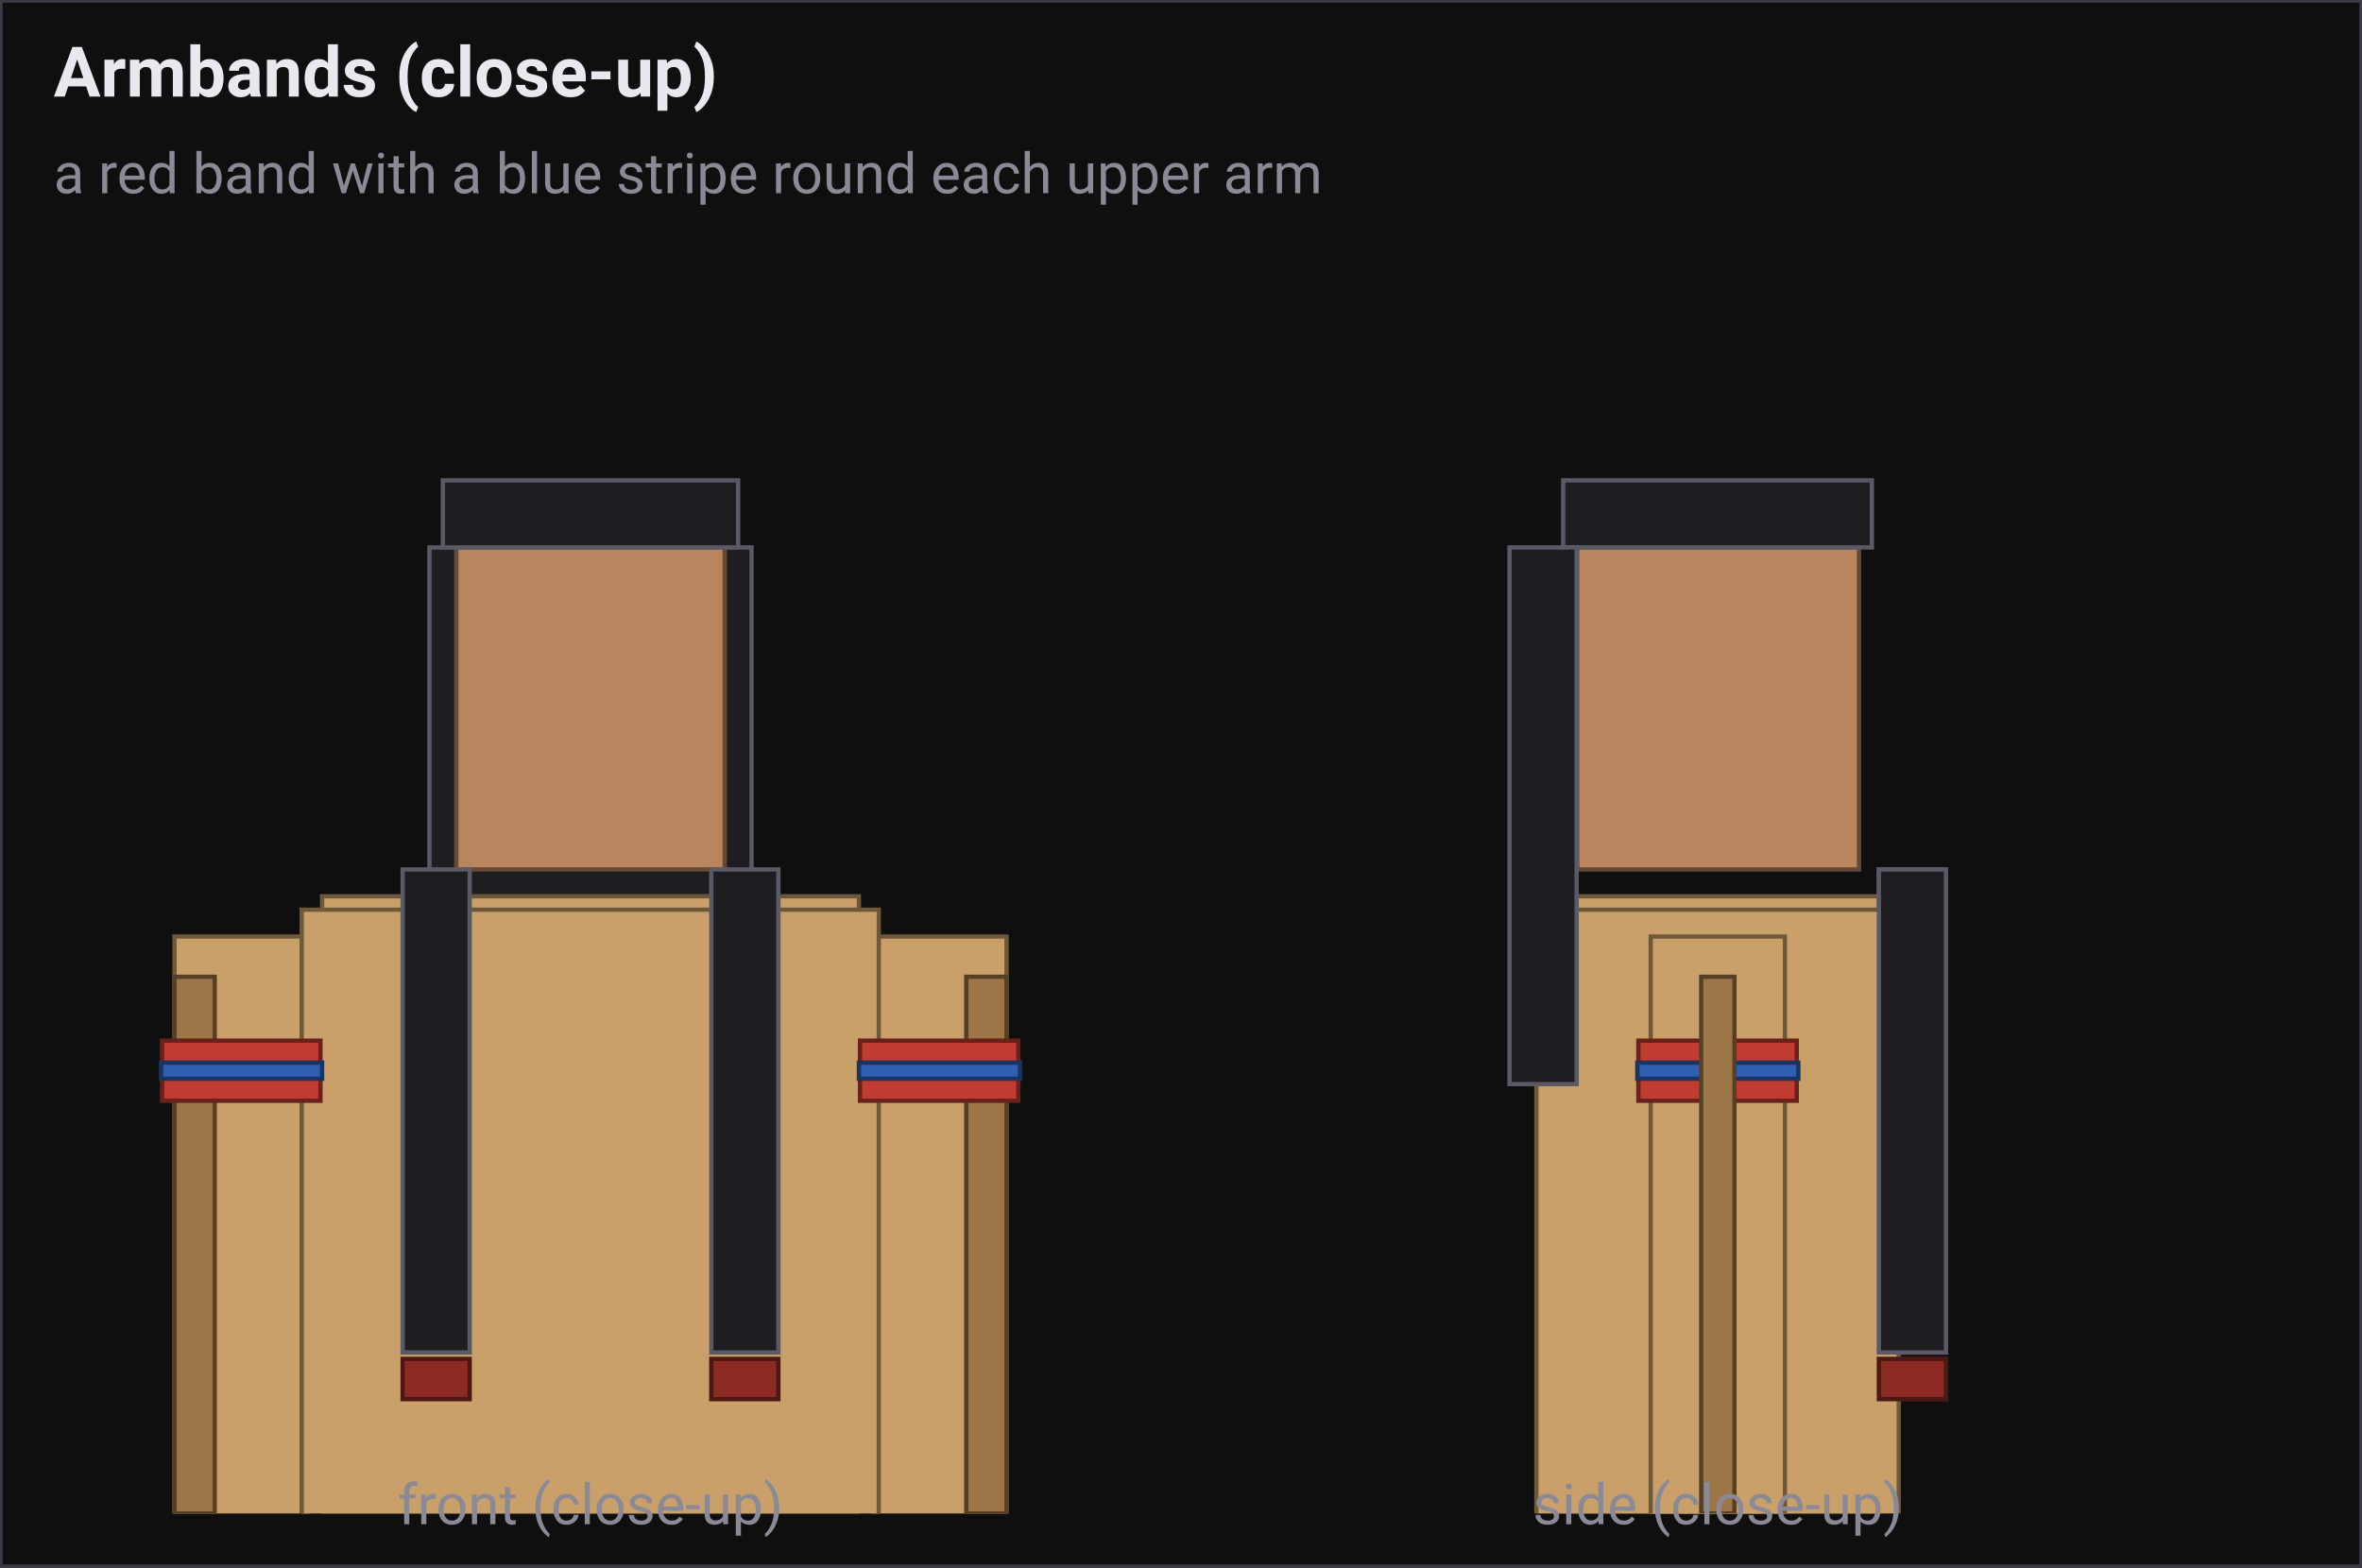
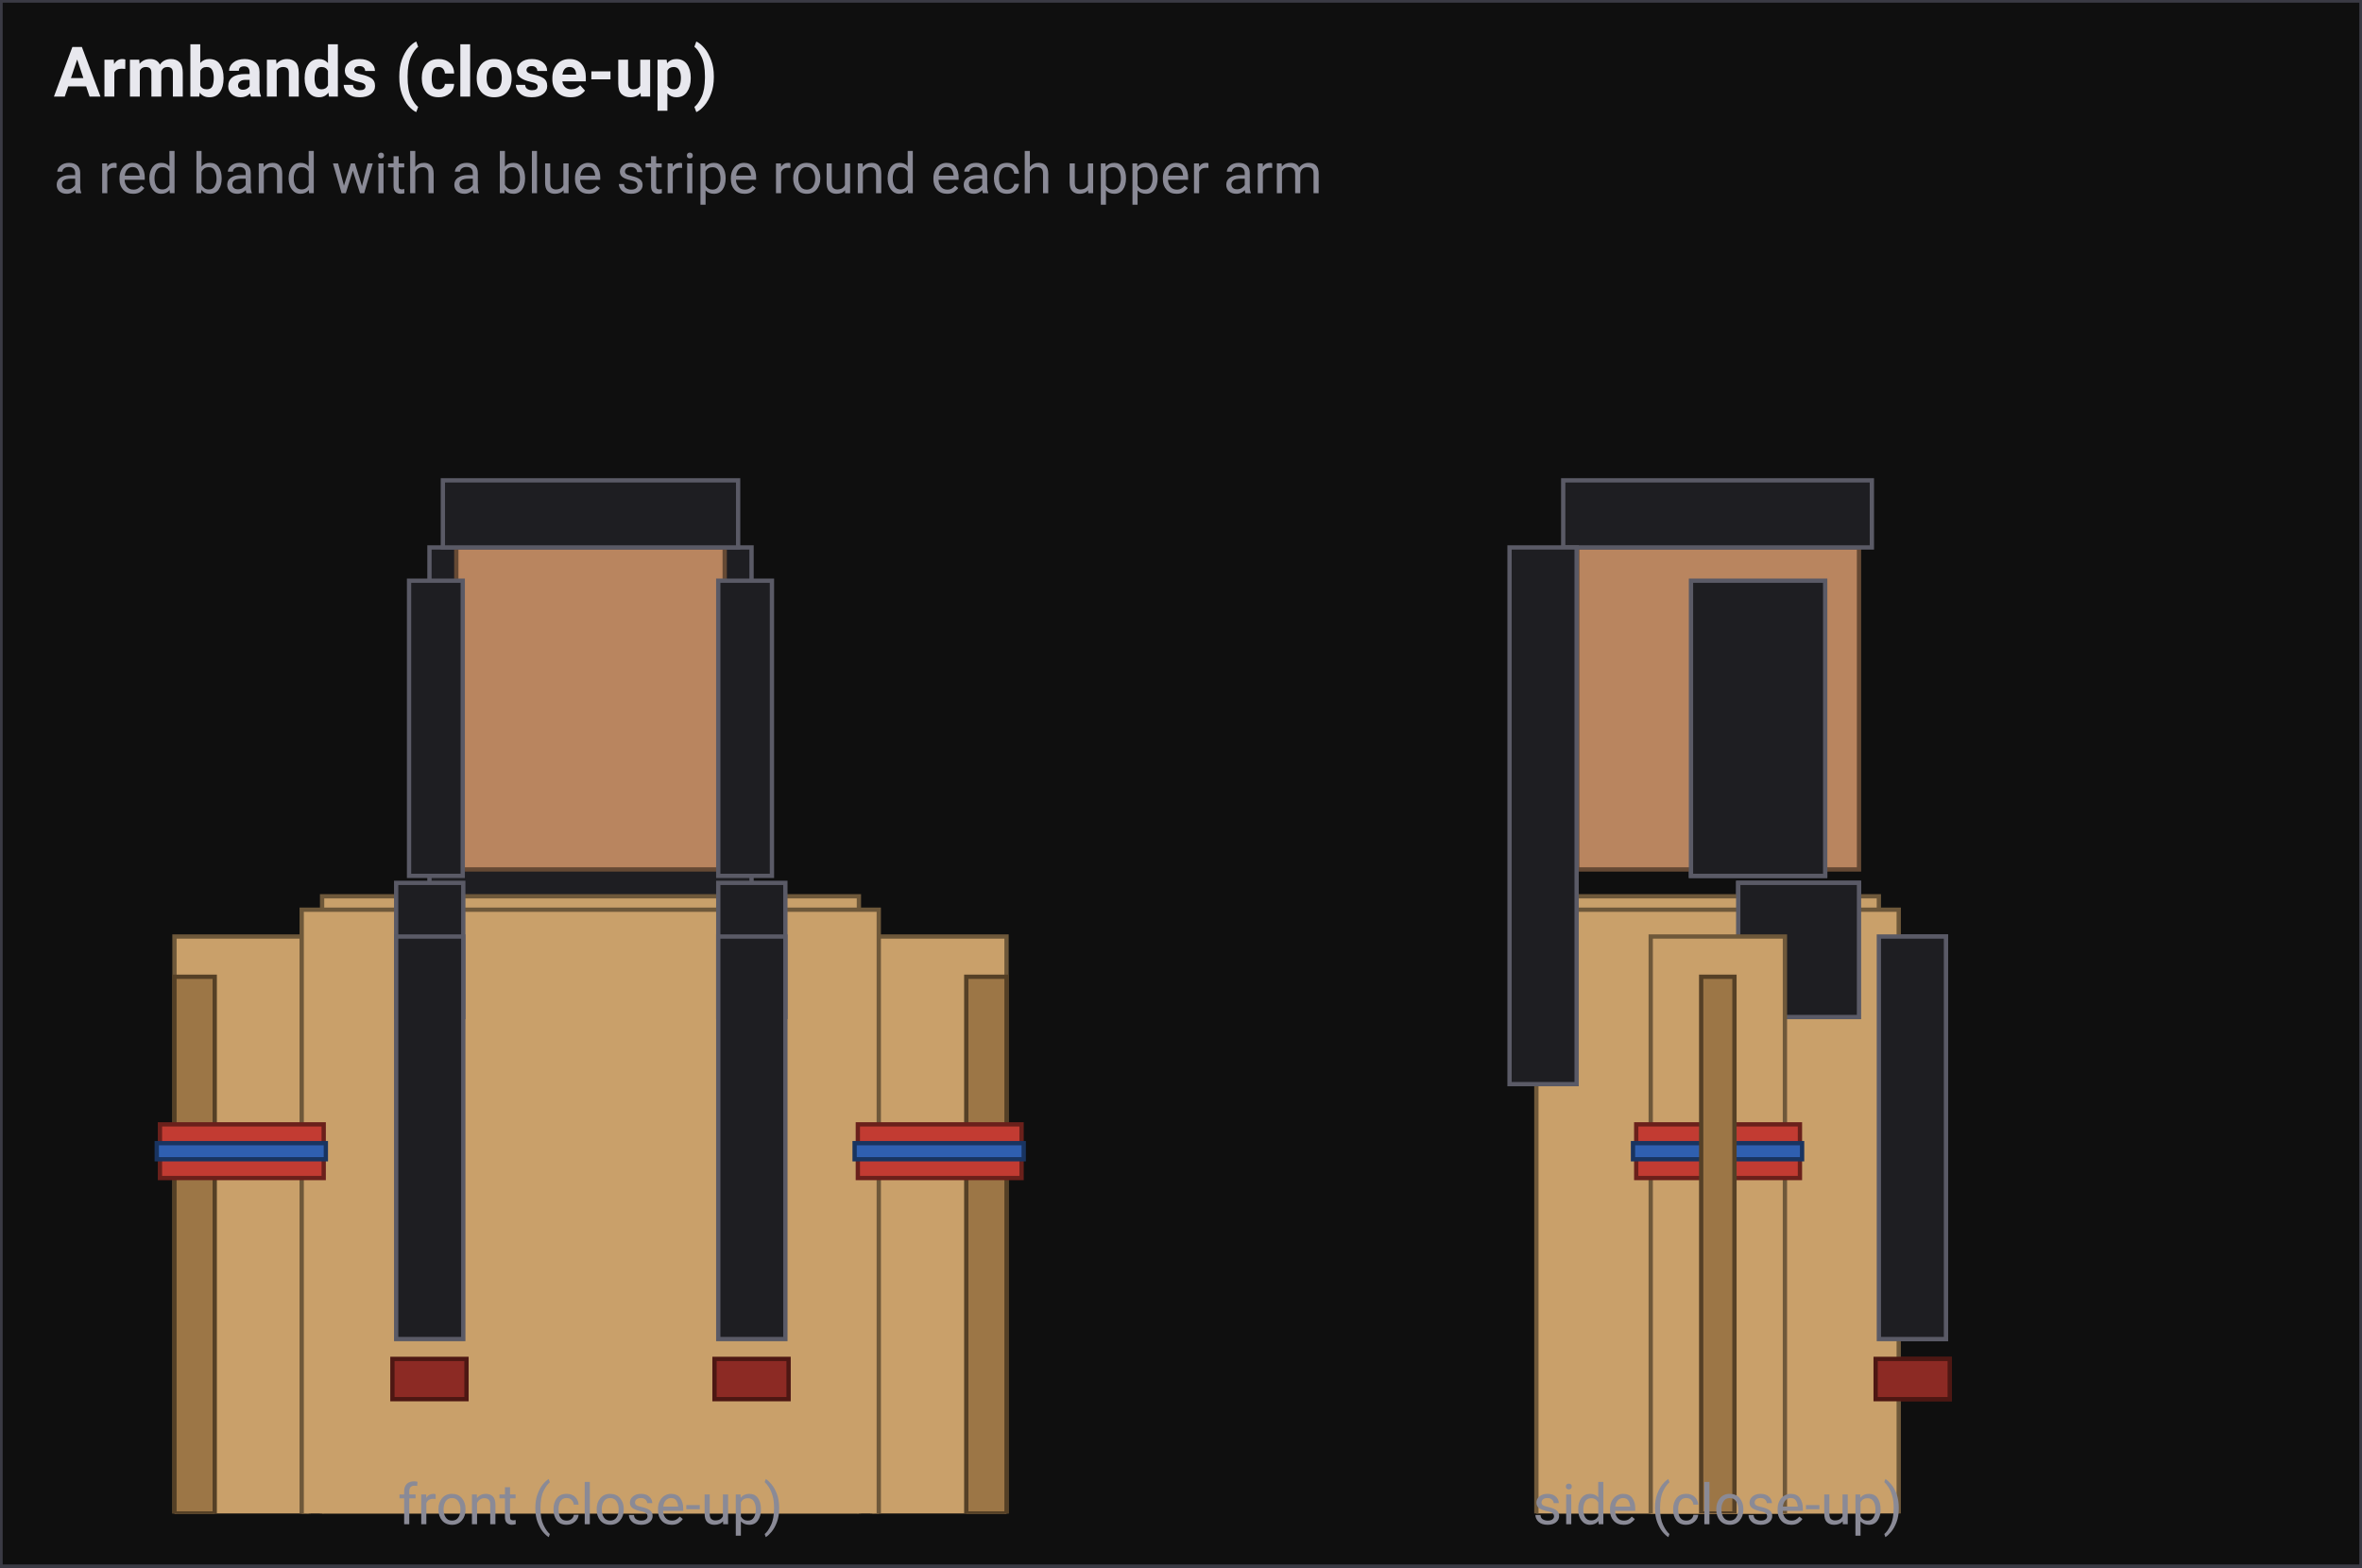
<svg xmlns="http://www.w3.org/2000/svg" width="440" height="292" viewBox="0 0 440 292">
  <rect x="0" y="0" width="440" height="292" fill="#1B1B1F" rx="0" opacity="1" />
  <rect x="0" y="0" width="440" height="292" fill="#0F0F0F" rx="0" stroke="#3A3A44" stroke-width="1" opacity="1" />
  <text x="10" y="18" fill="#E8E8EE" font-size="13" font-family="Roboto, Segoe UI, Arial, sans-serif" text-anchor="start" font-weight="bold" xml:space="preserve">Armbands (close-up)</text>
  <svg x="0" y="50" width="440" height="232" overflow="hidden">
    <rect x="146.2" y="247.0" width="7.5" height="30.0" fill="#9C7646" rx="0" stroke="#554026" stroke-width="0.8" opacity="1" />
    <rect x="126.2" y="247.0" width="7.5" height="30.0" fill="#9C7646" rx="0" stroke="#554026" stroke-width="0.8" opacity="1" />
    <rect x="106.2" y="247.0" width="7.5" height="30.0" fill="#9C7646" rx="0" stroke="#554026" stroke-width="0.8" opacity="1" />
    <rect x="86.2" y="247.0" width="7.5" height="30.0" fill="#9C7646" rx="0" stroke="#554026" stroke-width="0.8" opacity="1" />
    <rect x="66.2" y="247.0" width="7.5" height="30.0" fill="#9C7646" rx="0" stroke="#554026" stroke-width="0.8" opacity="1" />
    <rect x="80.0" y="52.0" width="60.0" height="100.0" fill="#1E1E22" rx="0" stroke="#5A5A66" stroke-width="0.8" opacity="1" />
    <rect x="62.5" y="257.0" width="40.0" height="220.0" fill="#9C7646" rx="0" stroke="#554026" stroke-width="0.8" opacity="1" />
    <rect x="117.5" y="257.0" width="40.0" height="220.0" fill="#9C7646" rx="0" stroke="#554026" stroke-width="0.8" opacity="1" />
    <rect x="60.0" y="117.0" width="100.0" height="140.0" fill="#C9A06A" rx="0" stroke="#6E583A" stroke-width="0.8" opacity="1" />
    <rect x="85.0" y="52.0" width="50.0" height="60.0" fill="#B9855F" rx="0" stroke="#654934" stroke-width="0.8" opacity="1" />
    <rect x="32.5" y="124.5" width="25.0" height="155.0" fill="#C9A06A" rx="0" stroke="#6E583A" stroke-width="0.8" opacity="1" />
    <rect x="162.5" y="124.5" width="25.0" height="155.0" fill="#C9A06A" rx="0" stroke="#6E583A" stroke-width="0.8" opacity="1" />
    <rect x="56.2" y="119.5" width="107.5" height="125.0" fill="#C9A06A" rx="0" stroke="#6E583A" stroke-width="0.8" opacity="1" />
    <rect x="32.5" y="132.0" width="7.5" height="100.0" fill="#9C7646" rx="0" stroke="#554026" stroke-width="0.8" opacity="1" />
    <rect x="180.0" y="132.0" width="7.5" height="100.0" fill="#9C7646" rx="0" stroke="#554026" stroke-width="0.8" opacity="1" />
-     <rect x="30.2" y="143.9" width="29.5" height="11.2" fill="#C23B32" rx="0" stroke="#6A201B" stroke-width="0.8" opacity="1" />
-     <rect x="160.2" y="143.9" width="29.5" height="11.2" fill="#C23B32" rx="0" stroke="#6A201B" stroke-width="0.8" opacity="1" />
-     <rect x="30.0" y="148.0" width="30.0" height="3.0" fill="#2F5FB0" rx="0" stroke="#193460" stroke-width="0.8" opacity="1" />
-     <rect x="160.0" y="148.0" width="30.0" height="3.0" fill="#2F5FB0" rx="0" stroke="#193460" stroke-width="0.8" opacity="1" />
+     <rect x="29.8" y="159.5" width="30.5" height="10.0" fill="#C23B32" rx="0" stroke="#6A201B" stroke-width="0.8" opacity="1" />
+     <rect x="159.8" y="159.5" width="30.5" height="10.0" fill="#C23B32" rx="0" stroke="#6A201B" stroke-width="0.8" opacity="1" />
+     <rect x="29.2" y="163.0" width="31.5" height="3.0" fill="#2F5FB0" rx="0" stroke="#193460" stroke-width="0.8" opacity="1" />
+     <rect x="159.2" y="163.0" width="31.5" height="3.0" fill="#2F5FB0" rx="0" stroke="#193460" stroke-width="0.8" opacity="1" />
    <rect x="82.5" y="39.5" width="55.0" height="12.5" fill="#1E1E22" rx="0" stroke="#5A5A66" stroke-width="0.8" opacity="1" />
+     <rect x="76.2" y="58.2" width="10.0" height="55.0" fill="#1E1E22" rx="0" stroke="#5A5A66" stroke-width="0.8" opacity="1" />
+     <rect x="133.8" y="58.2" width="10.0" height="55.0" fill="#1E1E22" rx="0" stroke="#5A5A66" stroke-width="0.8" opacity="1" />
+     <rect x="73.8" y="114.5" width="12.5" height="25.0" fill="#1E1E22" rx="0" stroke="#5A5A66" stroke-width="0.8" opacity="1" />
+     <rect x="133.8" y="114.5" width="12.5" height="25.0" fill="#1E1E22" rx="0" stroke="#5A5A66" stroke-width="0.8" opacity="1" />
    <rect x="146.2" y="247.0" width="7.5" height="30.0" fill="#9C7646" rx="0" stroke="#554026" stroke-width="0.8" opacity="1" />
    <rect x="126.2" y="247.0" width="7.5" height="30.0" fill="#9C7646" rx="0" stroke="#554026" stroke-width="0.8" opacity="1" />
    <rect x="106.2" y="247.0" width="7.5" height="30.0" fill="#9C7646" rx="0" stroke="#554026" stroke-width="0.8" opacity="1" />
    <rect x="86.2" y="247.0" width="7.5" height="30.0" fill="#9C7646" rx="0" stroke="#554026" stroke-width="0.8" opacity="1" />
    <rect x="66.2" y="247.0" width="7.5" height="30.0" fill="#9C7646" rx="0" stroke="#554026" stroke-width="0.8" opacity="1" />
-     <rect x="75.0" y="112.0" width="12.5" height="90.0" fill="#1E1E22" rx="0" stroke="#5A5A66" stroke-width="0.8" opacity="1" />
-     <rect x="75.0" y="203.2" width="12.5" height="7.5" fill="#8C2A24" rx="0" stroke="#4D1713" stroke-width="0.8" opacity="1" />
-     <rect x="132.5" y="112.0" width="12.5" height="90.0" fill="#1E1E22" rx="0" stroke="#5A5A66" stroke-width="0.8" opacity="1" />
-     <rect x="132.5" y="203.2" width="12.5" height="7.5" fill="#8C2A24" rx="0" stroke="#4D1713" stroke-width="0.8" opacity="1" />
+     <rect x="73.8" y="124.5" width="12.5" height="75.0" fill="#1E1E22" rx="0" stroke="#5A5A66" stroke-width="0.8" opacity="1" />
+     <rect x="73.1" y="203.2" width="13.8" height="7.5" fill="#8C2A24" rx="0" stroke="#4D1713" stroke-width="0.8" opacity="1" />
+     <rect x="133.8" y="124.5" width="12.5" height="75.0" fill="#1E1E22" rx="0" stroke="#5A5A66" stroke-width="0.8" opacity="1" />
+     <rect x="133.1" y="203.2" width="13.8" height="7.5" fill="#8C2A24" rx="0" stroke="#4D1713" stroke-width="0.8" opacity="1" />
    <rect x="316.9" y="132.0" width="6.2" height="100.0" fill="#9C7646" rx="0" stroke="#554026" stroke-width="0.8" opacity="1" />
    <rect x="307.5" y="124.5" width="25.0" height="155.0" fill="#C9A06A" rx="0" stroke="#6E583A" stroke-width="0.8" opacity="1" />
-     <rect x="305.2" y="143.9" width="29.5" height="11.2" fill="#C23B32" rx="0" stroke="#6A201B" stroke-width="0.8" opacity="1" />
-     <rect x="305.0" y="148.0" width="30.0" height="3.0" fill="#2F5FB0" rx="0" stroke="#193460" stroke-width="0.8" opacity="1" />
+     <rect x="304.8" y="159.5" width="30.5" height="10.0" fill="#C23B32" rx="0" stroke="#6A201B" stroke-width="0.8" opacity="1" />
+     <rect x="304.2" y="163.0" width="31.5" height="3.0" fill="#2F5FB0" rx="0" stroke="#193460" stroke-width="0.8" opacity="1" />
    <rect x="351.2" y="247.0" width="5.0" height="30.0" fill="#9C7646" rx="0" stroke="#554026" stroke-width="0.8" opacity="1" />
    <rect x="283.8" y="247.0" width="5.0" height="30.0" fill="#9C7646" rx="0" stroke="#554026" stroke-width="0.8" opacity="1" />
-     <rect x="350.0" y="112.0" width="12.5" height="90.0" fill="#1E1E22" rx="0" stroke="#5A5A66" stroke-width="0.8" opacity="1" />
-     <rect x="350.0" y="203.2" width="12.5" height="7.5" fill="#8C2A24" rx="0" stroke="#4D1713" stroke-width="0.8" opacity="1" />
+     <rect x="323.8" y="114.5" width="22.5" height="25.0" fill="#1E1E22" rx="0" stroke="#5A5A66" stroke-width="0.8" opacity="1" />
+     <rect x="350.0" y="124.5" width="12.5" height="75.0" fill="#1E1E22" rx="0" stroke="#5A5A66" stroke-width="0.8" opacity="1" />
+     <rect x="349.4" y="203.2" width="13.8" height="7.5" fill="#8C2A24" rx="0" stroke="#4D1713" stroke-width="0.8" opacity="1" />
+     <rect x="315.0" y="58.2" width="25.0" height="55.0" fill="#1E1E22" rx="0" stroke="#5A5A66" stroke-width="0.8" opacity="1" />
    <rect x="300.0" y="257.0" width="40.0" height="220.0" fill="#9C7646" rx="0" stroke="#554026" stroke-width="0.8" opacity="1" />
    <rect x="351.2" y="247.0" width="5.0" height="30.0" fill="#9C7646" rx="0" stroke="#554026" stroke-width="0.8" opacity="1" />
    <rect x="283.8" y="247.0" width="5.0" height="30.0" fill="#9C7646" rx="0" stroke="#554026" stroke-width="0.8" opacity="1" />
    <rect x="290.0" y="117.0" width="60.0" height="140.0" fill="#C9A06A" rx="0" stroke="#6E583A" stroke-width="0.8" opacity="1" />
    <rect x="293.8" y="52.0" width="52.5" height="60.0" fill="#B9855F" rx="0" stroke="#654934" stroke-width="0.8" opacity="1" />
    <rect x="286.2" y="119.5" width="67.5" height="125.0" fill="#C9A06A" rx="0" stroke="#6E583A" stroke-width="0.8" opacity="1" />
    <rect x="351.2" y="247.0" width="5.0" height="30.0" fill="#9C7646" rx="0" stroke="#554026" stroke-width="0.8" opacity="1" />
    <rect x="283.8" y="247.0" width="5.0" height="30.0" fill="#9C7646" rx="0" stroke="#554026" stroke-width="0.8" opacity="1" />
    <rect x="291.2" y="39.5" width="57.5" height="12.5" fill="#1E1E22" rx="0" stroke="#5A5A66" stroke-width="0.8" opacity="1" />
    <rect x="281.2" y="52.0" width="12.5" height="100.0" fill="#1E1E22" rx="0" stroke="#5A5A66" stroke-width="0.8" opacity="1" />
    <rect x="351.2" y="247.0" width="5.0" height="30.0" fill="#9C7646" rx="0" stroke="#554026" stroke-width="0.8" opacity="1" />
    <rect x="283.8" y="247.0" width="5.0" height="30.0" fill="#9C7646" rx="0" stroke="#554026" stroke-width="0.8" opacity="1" />
    <rect x="300.0" y="257.0" width="40.0" height="220.0" fill="#9C7646" rx="0" stroke="#554026" stroke-width="0.8" opacity="1" />
-     <rect x="350.0" y="112.0" width="12.5" height="90.0" fill="#1E1E22" rx="0" stroke="#5A5A66" stroke-width="0.8" opacity="1" />
-     <rect x="350.0" y="203.2" width="12.5" height="7.5" fill="#8C2A24" rx="0" stroke="#4D1713" stroke-width="0.8" opacity="1" />
+     <rect x="315.0" y="58.2" width="25.0" height="55.0" fill="#1E1E22" rx="0" stroke="#5A5A66" stroke-width="0.8" opacity="1" />
+     <rect x="323.8" y="114.5" width="22.5" height="25.0" fill="#1E1E22" rx="0" stroke="#5A5A66" stroke-width="0.8" opacity="1" />
+     <rect x="350.0" y="124.5" width="12.5" height="75.0" fill="#1E1E22" rx="0" stroke="#5A5A66" stroke-width="0.8" opacity="1" />
+     <rect x="349.4" y="203.2" width="13.8" height="7.5" fill="#8C2A24" rx="0" stroke="#4D1713" stroke-width="0.8" opacity="1" />
    <rect x="351.2" y="247.0" width="5.0" height="30.0" fill="#9C7646" rx="0" stroke="#554026" stroke-width="0.8" opacity="1" />
    <rect x="283.8" y="247.0" width="5.0" height="30.0" fill="#9C7646" rx="0" stroke="#554026" stroke-width="0.8" opacity="1" />
    <rect x="307.5" y="124.5" width="25.0" height="155.0" fill="#C9A06A" rx="0" stroke="#6E583A" stroke-width="0.8" opacity="1" />
-     <rect x="305.2" y="143.9" width="29.5" height="11.2" fill="#C23B32" rx="0" stroke="#6A201B" stroke-width="0.8" opacity="1" />
-     <rect x="305.0" y="148.0" width="30.0" height="3.0" fill="#2F5FB0" rx="0" stroke="#193460" stroke-width="0.8" opacity="1" />
+     <rect x="304.8" y="159.5" width="30.5" height="10.0" fill="#C23B32" rx="0" stroke="#6A201B" stroke-width="0.8" opacity="1" />
+     <rect x="304.2" y="163.0" width="31.5" height="3.0" fill="#2F5FB0" rx="0" stroke="#193460" stroke-width="0.8" opacity="1" />
    <rect x="316.9" y="132.0" width="6.2" height="100.0" fill="#9C7646" rx="0" stroke="#554026" stroke-width="0.8" opacity="1" />
  </svg>
  <text x="110" y="284" fill="#8A8A96" font-size="10.5" font-family="Roboto, Segoe UI, Arial, sans-serif" text-anchor="middle" font-weight="normal" xml:space="preserve">front (close-up)</text>
  <text x="320" y="284" fill="#8A8A96" font-size="10.5" font-family="Roboto, Segoe UI, Arial, sans-serif" text-anchor="middle" font-weight="normal" xml:space="preserve">side (close-up)</text>
  <text x="10" y="36" fill="#8A8A96" font-size="10.5" font-family="Roboto, Segoe UI, Arial, sans-serif" text-anchor="start" font-weight="normal" xml:space="preserve">a red band with a blue stripe round each upper arm</text>
</svg>
